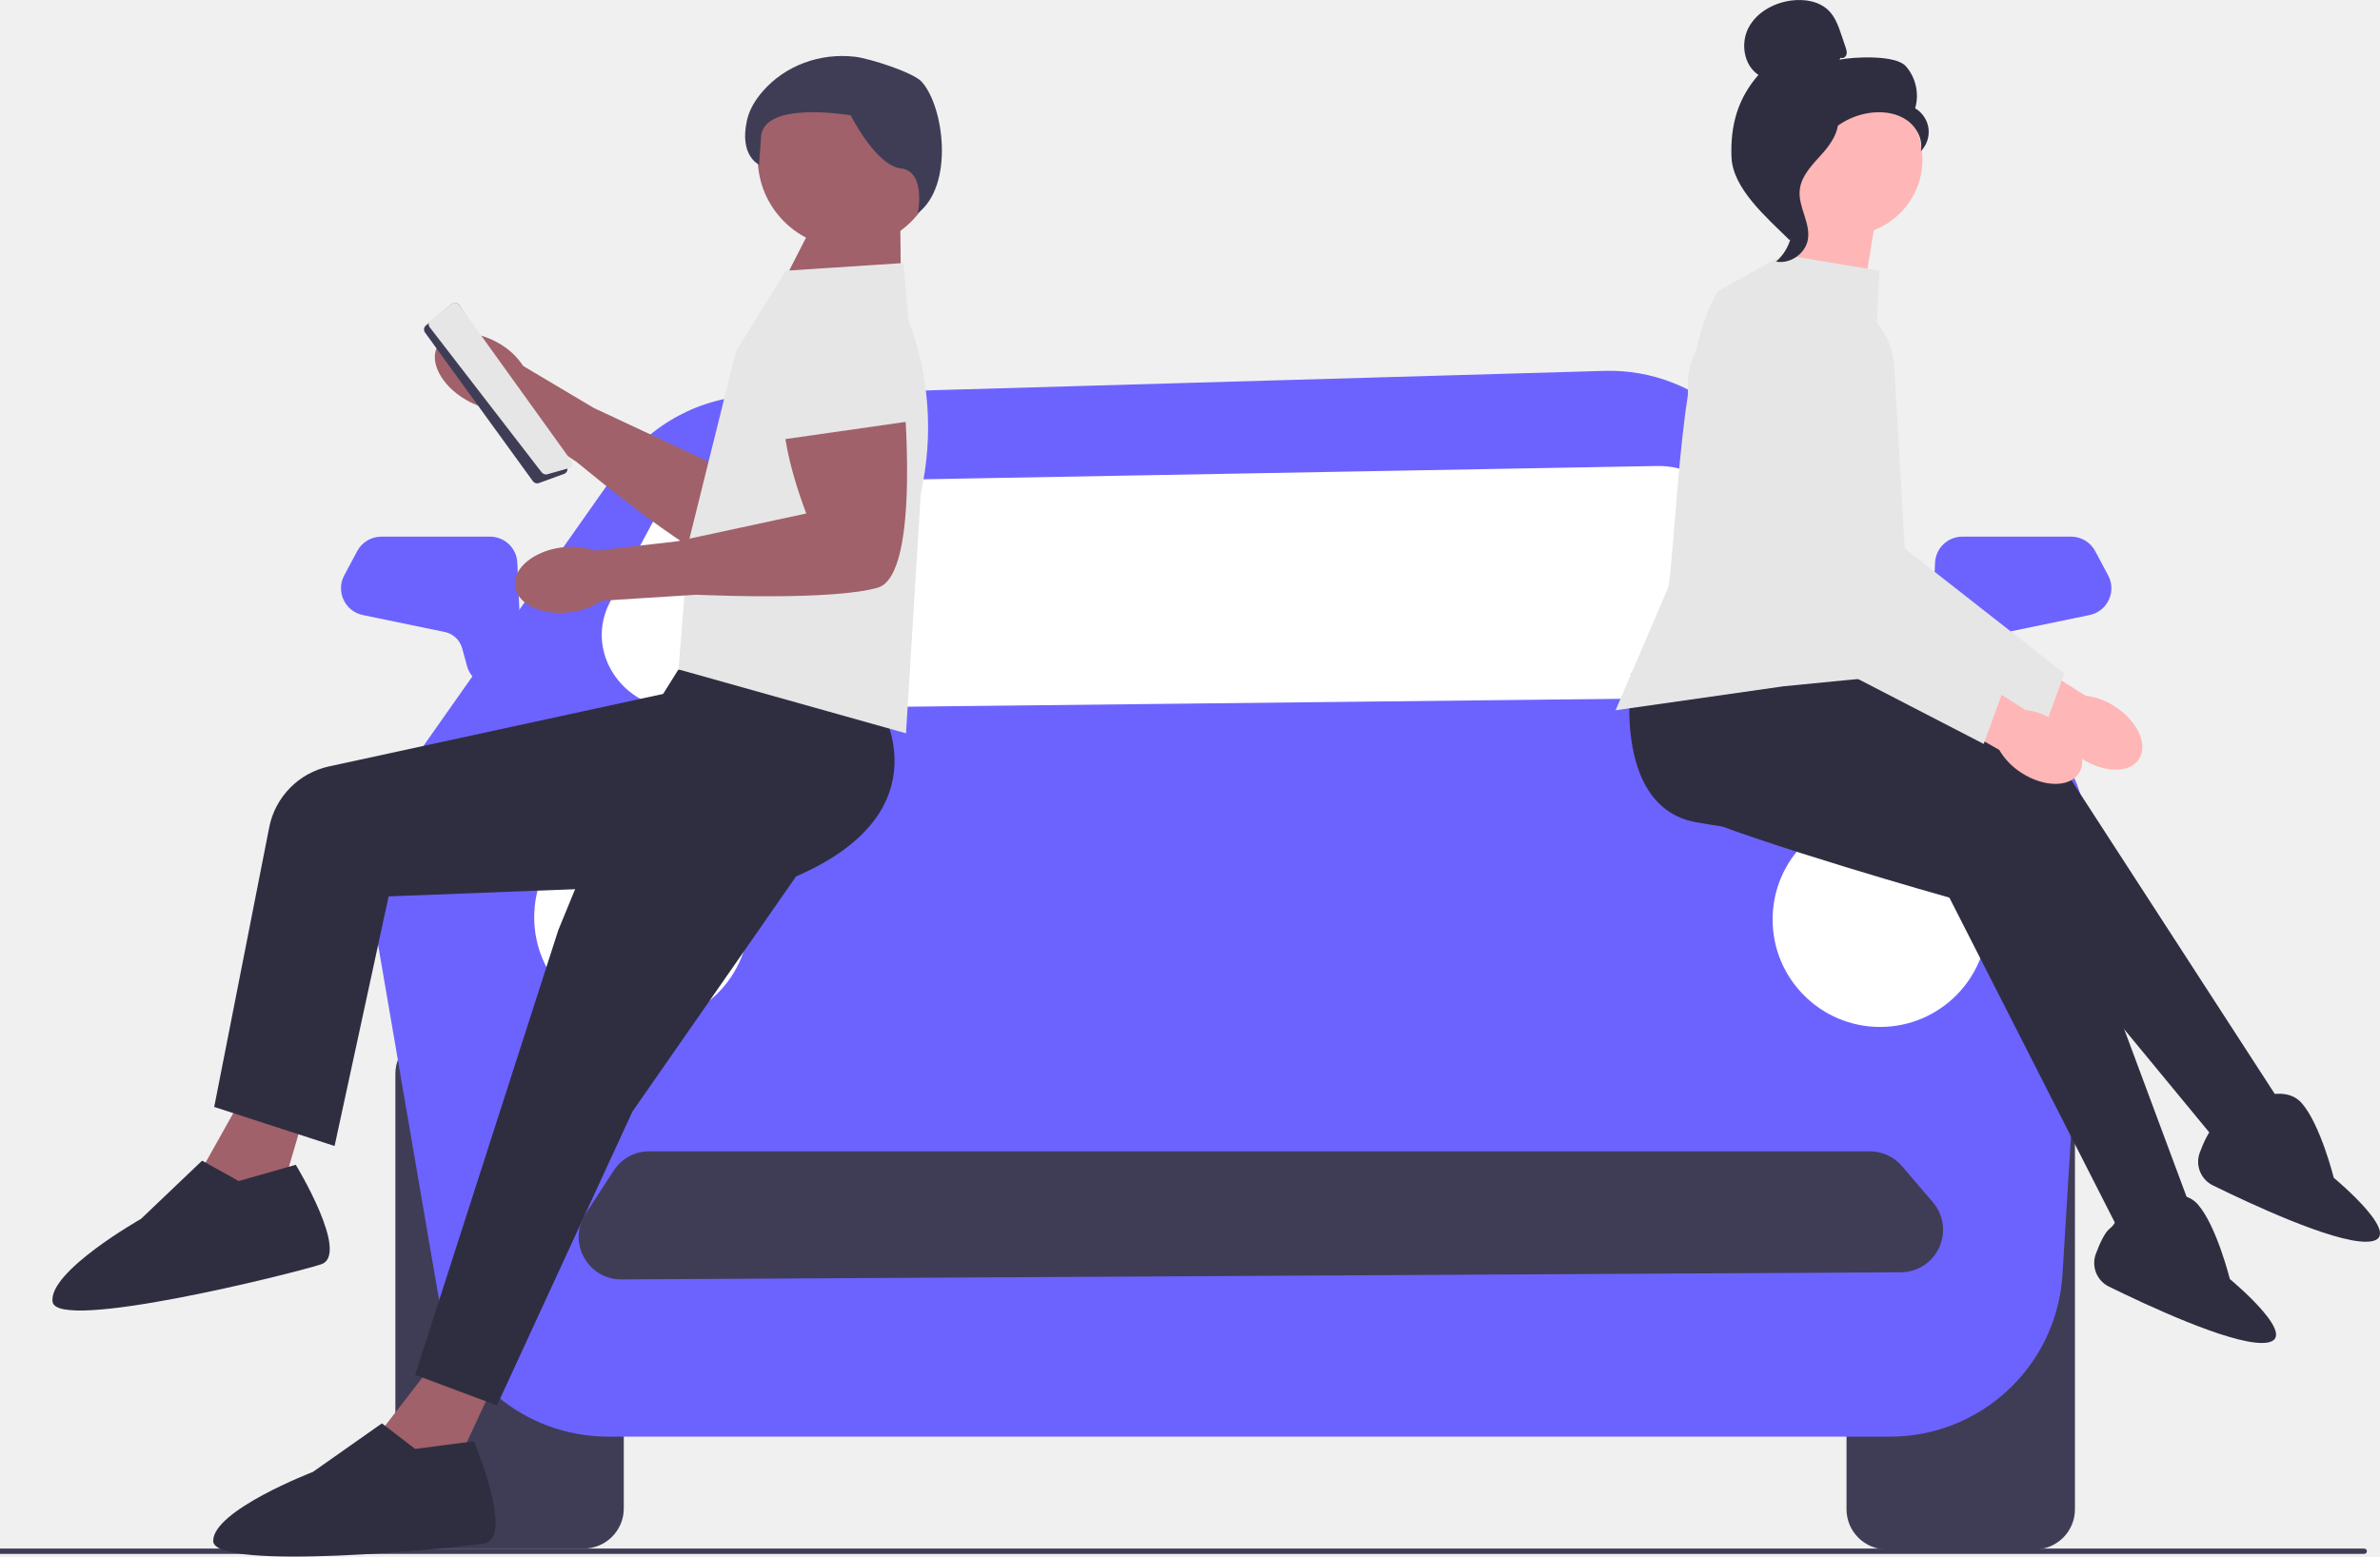
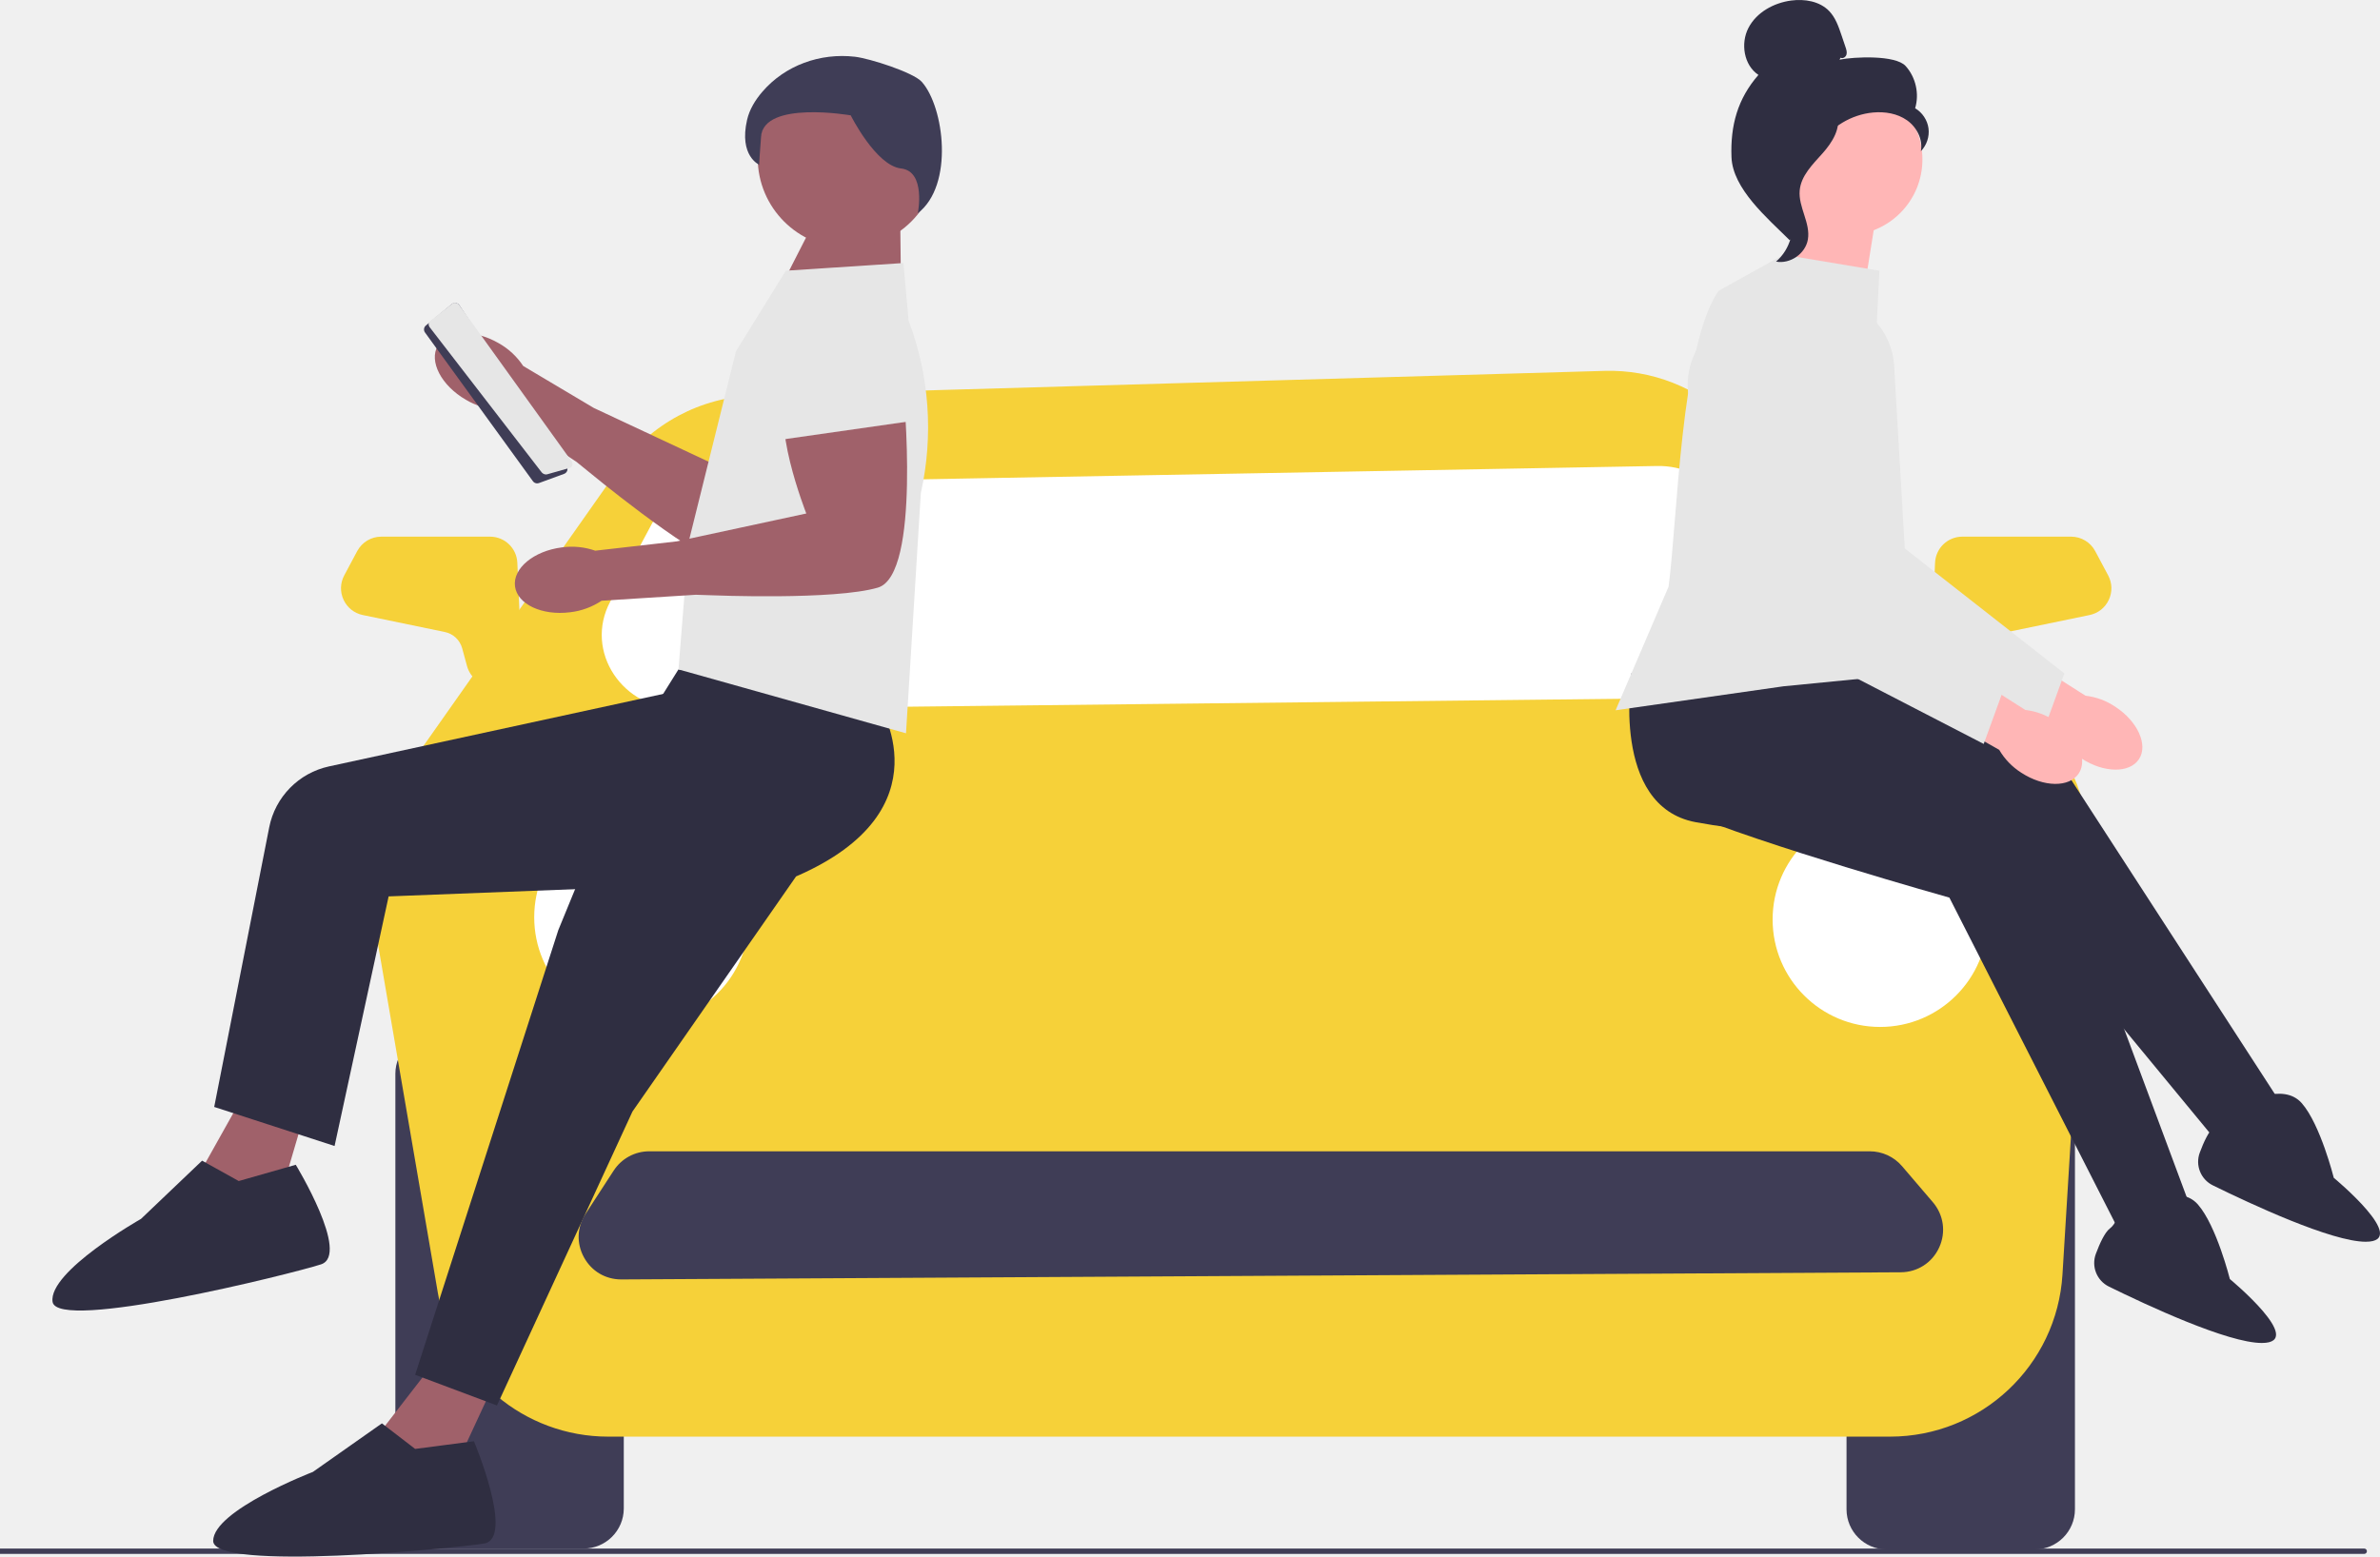
<svg xmlns="http://www.w3.org/2000/svg" width="892.91" height="584.158" viewBox="0 0 892.91 584.158">
  <path d="M887,583.158H0v-2H887c.552,0,1,.448,1,1h0c0,.552-.448,1-1,1Z" fill="#3f3d56" />
  <g>
    <path d="M218.965,581.158h-55.571c-8.306,0-15.063-6.758-15.063-15.064v-163.112c0-8.307,6.758-15.064,15.063-15.064h55.571c8.306,0,15.063,6.758,15.063,15.064v163.112c0,8.307-6.758,15.064-15.063,15.064Z" fill="#3f3d56" />
    <path d="M763.398,581.478h-55.571c-8.306,0-15.063-6.758-15.063-15.064v-163.112c0-8.307,6.758-15.064,15.063-15.064h55.571c8.306,0,15.063,6.758,15.063,15.064v163.112c0,8.307-6.758,15.064-15.063,15.064Z" fill="#3f3d56" />
-     <path d="M232.139,175.857l-81.833,116.226c-9.875,14.025-13.79,31.391-10.888,48.297l24.871,144.899c5.342,31.122,32.327,53.871,63.905,53.871h480.876c34.271,0,62.624-26.67,64.718-60.877l9.598-156.767c1.143-18.663-5.827-36.91-19.12-50.059l-114.786-113.546c-12.6-12.463-29.752-19.226-47.467-18.716l-318.725,9.187c-20.428,.589-39.383,10.774-51.148,27.484Z" fill="#6c63ff" />
+     <path d="M232.139,175.857l-81.833,116.226c-9.875,14.025-13.79,31.391-10.888,48.297l24.871,144.899c5.342,31.122,32.327,53.871,63.905,53.871h480.876c34.271,0,62.624-26.67,64.718-60.877l9.598-156.767c1.143-18.663-5.827-36.91-19.12-50.059l-114.786-113.546c-12.6-12.463-29.752-19.226-47.467-18.716l-318.725,9.187c-20.428,.589-39.383,10.774-51.148,27.484Z" fill="#f6d139" />
    <path d="M244.604,196.49l-15.646,29.256c-9.97,18.643,4.567,40.658,26.685,40.412l391.727-4.351c24.061-.267,37.613-26.203,23.223-44.445l-24.665-31.266c-5.688-7.21-14.707-11.387-24.217-11.215l-351.415,6.362c-10.896,.197-20.778,6.062-25.69,15.247Z" fill="#fff" />
-     <path d="M734.955,257.541c-2.531,0-4.996-.939-6.889-2.652-2.145-1.941-3.375-4.715-3.375-7.608l.001-6.431,1.289-29.638c.24-5.504,4.742-9.815,10.25-9.815h40.78c3.797,0,7.266,2.081,9.054,5.432l4.859,9.111c1.536,2.882,1.622,6.229,.236,9.184-1.386,2.957-4.015,5.031-7.211,5.691l-30.744,6.362c-3.179,.656-5.684,3.011-6.538,6.145l-1.816,6.657c-1.111,4.071-4.679,7.089-8.878,7.509-.339,.034-.679,.051-1.017,.051Z" fill="#6c63ff" />
-     <path d="M184.099,257.49c-4.199-.42-7.768-3.438-8.878-7.509l-1.816-6.657c-.854-3.134-3.36-5.489-6.538-6.145l-30.744-6.362c-3.197-.66-5.825-2.734-7.211-5.691-1.386-2.955-1.3-6.303,.236-9.184l4.859-9.111c1.788-3.351,5.257-5.432,9.054-5.432h40.78c5.509,0,10.011,4.311,10.25,9.815l1.289,29.638,.001,6.431c0,2.893-1.231,5.666-3.375,7.608-1.893,1.713-4.358,2.652-6.889,2.652-.338,0-.678-.016-1.017-.051Z" fill="#6c63ff" />
+     <path d="M734.955,257.541c-2.531,0-4.996-.939-6.889-2.652-2.145-1.941-3.375-4.715-3.375-7.608l.001-6.431,1.289-29.638c.24-5.504,4.742-9.815,10.25-9.815h40.78c3.797,0,7.266,2.081,9.054,5.432l4.859,9.111c1.536,2.882,1.622,6.229,.236,9.184-1.386,2.957-4.015,5.031-7.211,5.691l-30.744,6.362c-3.179,.656-5.684,3.011-6.538,6.145l-1.816,6.657c-1.111,4.071-4.679,7.089-8.878,7.509-.339,.034-.679,.051-1.017,.051Z" fill="#f6d139" />
+     <path d="M184.099,257.49c-4.199-.42-7.768-3.438-8.878-7.509l-1.816-6.657c-.854-3.134-3.36-5.489-6.538-6.145l-30.744-6.362c-3.197-.66-5.825-2.734-7.211-5.691-1.386-2.955-1.3-6.303,.236-9.184l4.859-9.111c1.788-3.351,5.257-5.432,9.054-5.432h40.78c5.509,0,10.011,4.311,10.25,9.815l1.289,29.638,.001,6.431c0,2.893-1.231,5.666-3.375,7.608-1.893,1.713-4.358,2.652-6.889,2.652-.338,0-.678-.016-1.017-.051Z" fill="#f6d139" />
    <circle cx="240.749" cy="344.229" r="40.328" fill="#fff" />
    <circle cx="705.366" cy="345.069" r="40.328" fill="#fff" />
  </g>
  <g>
    <g>
      <path d="M187.068,128.777c3.714,2.079,6.875,5.016,9.221,8.568l26.481,15.747,44.994,21.074s10.611-37.721,23.288-40.13c12.677-2.409,33.593,25.547,33.593,25.547,0,0-36.459,59.034-52.341,52.981-15.882-6.053-51.367-35.449-51.367-35.449l-4.635-3.767-29.483-19.613c-4.249-.258-8.375-1.531-12.031-3.711-9.221-5.327-13.947-14.403-10.556-20.27,3.391-5.868,13.614-6.305,22.837-.975Z" fill="#a0616a" />
      <path d="M274.768,145.149l23.009-27.087,13.901,2.003c17.05,2.456,26.529,21.055,18.498,36.294l-8.009,15.196-47.399-26.406Z" fill="#e6e6e6" />
    </g>
    <path d="M199.948,180.612l-40.498-55.829c-.601-.824-.454-1.979,.334-2.629l9.715-8.022c.421-.348,.973-.501,1.514-.421,.539,.081,1.025,.385,1.329,.841l40.238,60.389c.332,.496,.415,1.106,.231,1.673-.185,.569-.614,1.012-1.176,1.219l-9.453,3.46c-.695,.255-1.471,.084-1.997-.413-.086-.081-.165-.17-.236-.268Z" fill="#3f3d56" />
    <path d="M203.167,177.199l-41.913-54.328c-.621-.802-.578-1.847,.097-2.379l8.335-6.559c.361-.284,.859-.38,1.365-.264,.505,.117,.978,.435,1.296,.877l42.039,58.479c.346,.48,.473,1.045,.348,1.549-.126,.505-.486,.877-.989,1.021l-8.459,2.406c-.622,.177-1.353-.042-1.879-.538-.086-.081-.166-.169-.239-.264Z" fill="#e6e6e6" />
    <g>
      <polygon points="186.444 516.902 168.22 556.228 138.486 542.8 161.506 513.066 186.444 516.902" fill="#a0616a" />
      <path d="M155.751,543.759l22.061-2.877s15.347,36.448,3.837,38.366-101.671,10.551-101.671-.959c0-11.51,37.407-25.897,37.407-25.897l25.897-18.224,12.469,9.592Z" fill="#2f2e41" />
    </g>
    <path d="M329.358,263.685s26.856,40.285-30.693,65.223l-61.386,88.242-50.835,110.303-30.693-11.51,53.713-166.893,30.693-74.814,14.387-23.02,74.814,12.469Z" fill="#2f2e41" />
    <g>
      <g>
        <polygon points="115.959 412.132 103.743 453.718 72.352 444.828 90.728 412.021 115.959 412.132" fill="#a0616a" />
        <path d="M89.57,443.227l21.394-6.104s20.561,33.782,9.461,37.379c-11.1,3.597-98.997,25.451-100.697,14.067-1.7-11.384,33.172-31.138,33.172-31.138l22.922-21.849,13.749,7.645Z" fill="#2f2e41" />
      </g>
      <path d="M270.851,255.63l-147.413,31.99c-11.374,2.468-20.193,11.461-22.439,22.882l-20.633,104.918,45.157,14.658,20.28-93.674,130.875-5.071-5.826-75.702Z" fill="#2f2e41" />
    </g>
    <g>
      <polygon points="307.91 78.37 289.682 114.077 338.171 121.621 337.643 73.613 307.91 78.37" fill="#a0616a" />
      <circle cx="318.031" cy="59.266" r="33.753" fill="#a0616a" />
    </g>
    <path d="M339.909,275.195l5.566-90.169c4.816-21.583,3.212-44.103-4.614-64.786l-1.912-21.53-44.121,2.877-18.704,30.213-17.744,71.457-3.837,47.958,85.365,23.979Z" fill="#e6e6e6" />
    <g>
      <path d="M210.795,205.426c4.214-.593,8.509-.169,12.526,1.238l30.61-3.496,48.571-10.461s-14.387-36.448-5.755-46.04c8.632-9.592,42.203,0,42.203,0,0,0,6.714,69.059-9.592,73.855-16.306,4.796-62.345,2.877-62.345,2.877l-5.97-.192-35.34,2.235c-3.539,2.367-7.593,3.851-11.823,4.329-10.564,1.342-19.82-3.022-20.672-9.745-.853-6.723,7.019-13.26,17.588-14.6Z" fill="#a0616a" />
      <path d="M290.512,165.371l1.918-35.489,12.277-6.821c15.059-8.366,33.861,.7,36.694,17.692l2.824,16.944-53.713,7.673Z" fill="#e6e6e6" />
    </g>
    <path d="M344.347,80.011s3.147-15.737-6.295-16.786c-9.442-1.049-18.885-19.934-18.885-19.934,0,0-32.582-5.683-33.631,7.956-1.049,13.639-.647,10.608-.647,10.608,0,0-7.746-3.264-4.599-16.903,.899-3.897,3.083-7.451,5.744-10.54,8.553-9.929,21.692-14.62,34.71-13.119,5.513,.636,21.928,5.868,25.099,9.436,8.393,9.442,12.142,38.791-1.497,49.283Z" fill="#3f3d56" />
  </g>
  <path d="M233.066,480.151c-5.921,0-11.145-3.098-13.987-8.3-2.858-5.231-2.625-11.337,.624-16.334l.483,.313-.483-.313,10.527-16.196c2.953-4.543,7.951-7.255,13.369-7.255h457.877c4.668,0,9.086,2.035,12.119,5.583l11.553,13.512c4.08,4.773,4.993,11.284,2.381,16.994-2.611,5.71-8.134,9.278-14.411,9.313l-479.957,2.683h-.096Z" fill="#3f3d56" />
  <g>
    <g>
-       <path id="uuid-f62fe5c4-23d7-4857-9194-89a06a859d22-57" d="M780.887,284.629c8.423,5.509,18.093,5.628,21.599,.267,3.505-5.361-.482-14.171-8.909-19.681-3.336-2.247-7.162-3.663-11.157-4.128l-35.984-22.891-10.382,17.115,36.576,20.75c2.029,3.475,4.86,6.413,8.258,8.568Z" fill="#ffb6b6" />
+       <path id="uuid-f62fe5c4-23d7-4857-9194-89a06a859d22-87" d="M780.887,284.629c8.423,5.509,18.093,5.628,21.599,.267,3.505-5.361-.482-14.171-8.909-19.681-3.336-2.247-7.162-3.663-11.157-4.128l-35.984-22.891-10.382,17.115,36.576,20.75c2.029,3.475,4.86,6.413,8.258,8.568Z" fill="#ffb6b6" />
      <path d="M678.541,228.218l88.279,45.628,7.68-21.12-59.879-46.905-3.986-68.43c-.487-8.357-4.678-15.931-11.498-20.782-6.82-4.85-15.351-6.324-23.404-4.043h0c-14.337,4.062-22.885,19.083-19.053,33.483l21.862,82.17Z" fill="#e6e6e6" />
    </g>
    <polygon points="699.865 105.768 703.992 79.971 676.132 68.621 672.004 107.832 699.865 105.768" fill="#ffb6b6" />
    <path d="M612.129,252.556s-7.998,49.989,23.995,55.988c31.993,5.999,104.977,9.998,104.977,9.998l93.979,113.975,18.996-20.995-80.982-124.972-64.986-40.991-95.979,6.998Z" fill="#2f2e41" />
    <path d="M619.765,244.463s-18.653,47.063,11.277,59.86c29.93,12.797,100.308,32.534,100.308,32.534l67.014,131.649,23.098-16.374-51.941-139.565-54.545-54.113-95.211-13.991Z" fill="#2f2e41" />
    <path d="M705.109,101.589l-35.992-5.999-24.394,13.578c-14.198,20.652-15.372,86.153-18.723,110.99l-19.869,46.395,62.986-8.998,50.989-4.999-16.996-110.975,2-39.991Z" fill="#e6e6e6" />
    <g>
      <circle cx="692.824" cy="59.853" r="28.411" fill="#ffb6b6" />
      <path d="M690.557,21.656c.822,.48,1.923-.246,2.187-1.161s-.043-1.886-.348-2.788c-.511-1.513-1.022-3.027-1.533-4.54-1.087-3.22-2.241-6.553-4.596-9.004-3.554-3.699-9.202-4.64-14.286-3.959-6.529,.876-12.971,4.411-16.007,10.257-3.036,5.846-1.743,14.004,3.742,17.652-7.818,8.961-10.544,18.948-10.113,30.832s13.381,22.822,21.827,31.194c1.886-1.143,3.601-6.501,2.564-8.448s.449-4.202-.836-5.994c-1.285-1.793-2.359,1.062-1.061-.721,.819-1.125-2.379-3.713-1.161-4.386,5.892-3.257,7.851-10.6,11.551-16.224,4.463-6.783,12.102-11.377,20.186-12.139,4.453-.42,9.157,.341,12.807,2.926,3.65,2.585,6.013,7.205,5.167,11.597,2.192-2.226,3.283-5.488,2.872-8.584-.412-3.097-2.317-5.96-5.014-7.536,1.64-5.424,.235-11.662-3.572-15.859s-19.249-3.482-24.806-2.378" fill="#2f2e41" />
      <path d="M689.694,42.393c-7.361,.795-12.675,7.171-17.163,13.059-2.587,3.394-5.296,7.142-5.231,11.409,.066,4.314,2.95,8.014,4.328,12.102,2.253,6.682,.057,14.632-5.306,19.211,5.299,1.006,11.028-2.968,11.943-8.284,1.065-6.188-3.626-12.161-3.071-18.416,.489-5.51,4.832-9.751,8.524-13.872,3.692-4.12,7.159-9.588,5.461-14.853" fill="#2f2e41" />
    </g>
    <g>
-       <path id="uuid-3a487c00-6027-4cb8-ba45-983efea0d6d6-58" d="M758.306,289.973c8.423,5.509,18.093,5.628,21.599,.267s-.482-14.171-8.909-19.681c-3.336-2.247-7.162-3.663-11.157-4.128l-35.984-22.891-10.382,17.115,36.576,20.75c2.029,3.475,4.86,6.413,8.258,8.568Z" fill="#ffb6b6" />
+       <path id="uuid-3a487c00-6027-4cb8-ba45-983efea0d6d6-88" d="M758.306,289.973c8.423,5.509,18.093,5.628,21.599,.267s-.482-14.171-8.909-19.681c-3.336-2.247-7.162-3.663-11.157-4.128l-35.984-22.891-10.382,17.115,36.576,20.75c2.029,3.475,4.86,6.413,8.258,8.568Z" fill="#ffb6b6" />
      <path d="M655.96,233.562l88.279,45.628,7.68-21.12-59.879-46.905-3.986-68.43c-.487-8.357-4.678-15.931-11.498-20.782-6.82-4.85-15.351-6.324-23.404-4.043h0c-14.337,4.062-22.885,19.083-19.053,33.483l21.862,82.17Z" fill="#e6e6e6" />
    </g>
    <path d="M801.544,450.844l2.043,1.167s13.997-7.998,20.995,0,11.997,27.994,11.997,27.994c0,0,28.994,23.995,11.997,23.995-12.794,0-43.151-14.163-57.379-21.166-4.542-2.236-6.657-7.547-4.89-12.291,1.473-3.955,3.377-8.104,5.282-9.533,2-1.5,3.249-4.749,3.999-7.623,.679-2.604,3.618-3.878,5.955-2.542Z" fill="#2f2e41" />
    <path d="M840.535,412.852l2.043,1.167s13.997-7.998,20.995,0c6.998,7.998,11.997,27.994,11.997,27.994,0,0,28.994,23.995,11.997,23.995-12.794,0-43.151-14.163-57.379-21.166-4.542-2.236-6.657-7.547-4.89-12.291,1.473-3.955,3.377-8.104,5.282-9.533,2-1.5,3.249-4.749,3.999-7.623,.679-2.604,3.618-3.878,5.955-2.542Z" fill="#2f2e41" />
  </g>
</svg>
